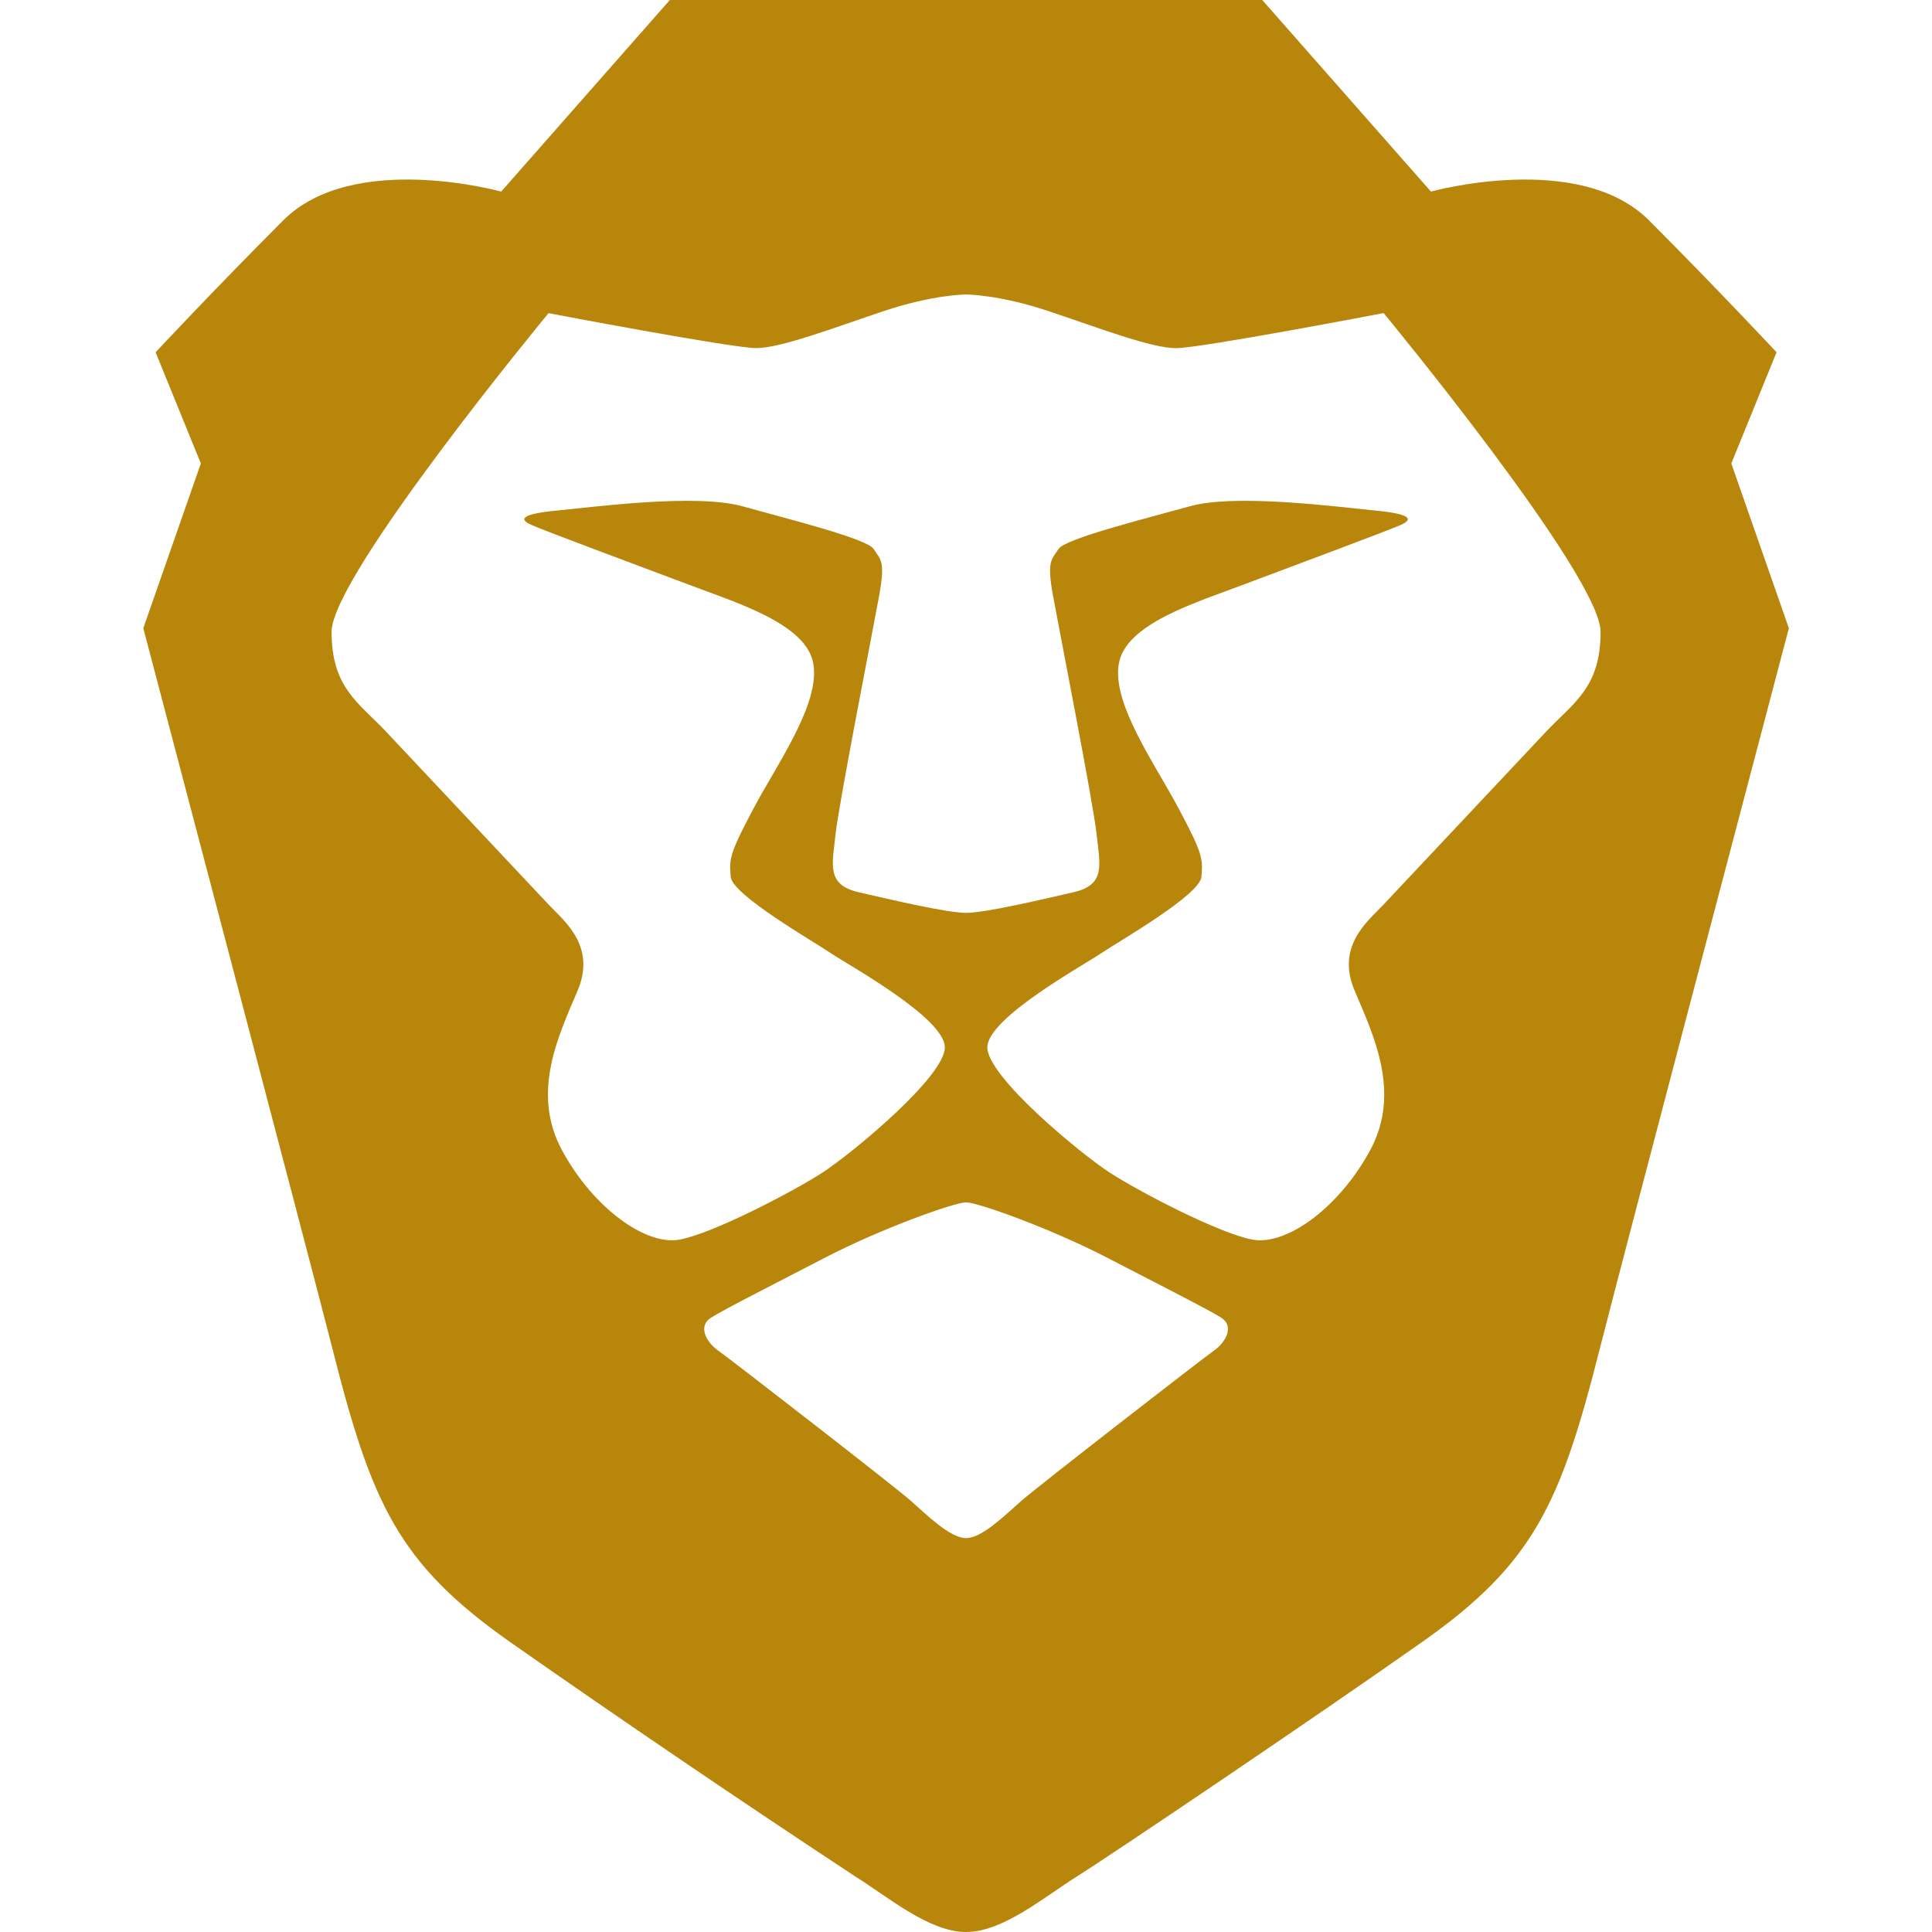
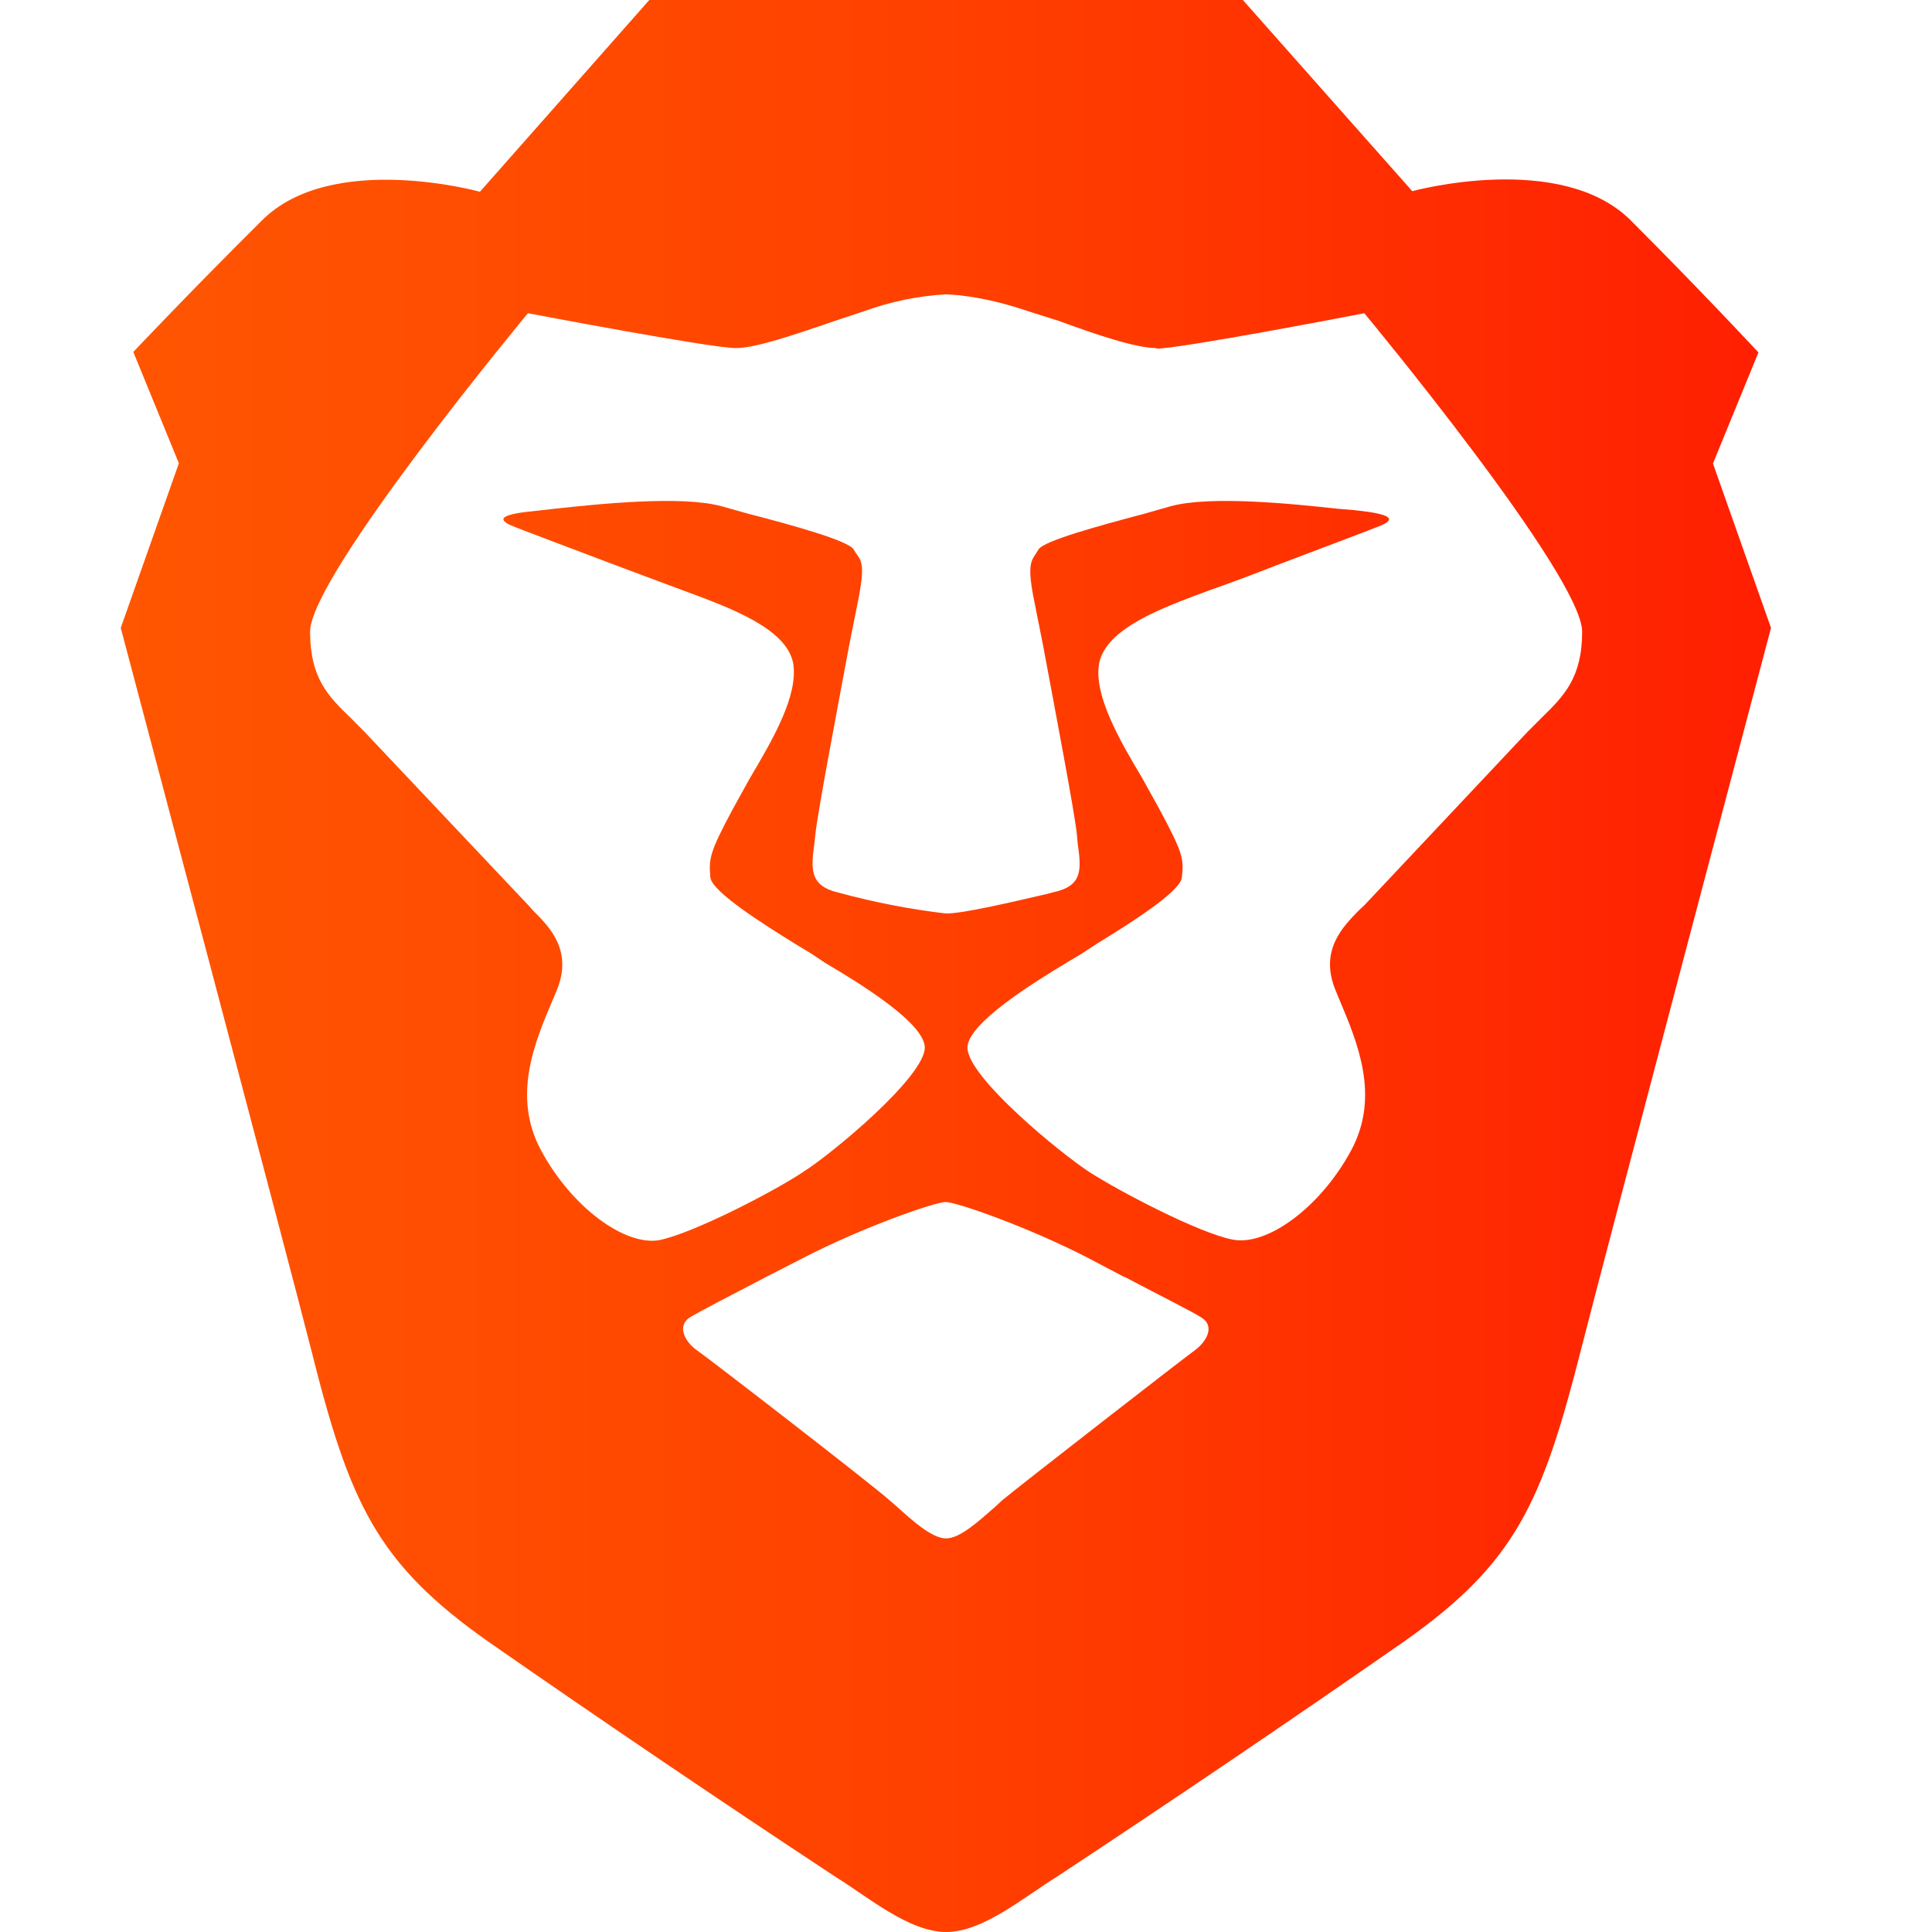
- <svg xmlns="http://www.w3.org/2000/svg" fill="#B8860B" role="img" viewBox="0 0 24 24">
-   <path d="M15.68 0l2.096 2.38s1.84-.512 2.709.358c.868.87 1.584 1.638 1.584 1.638l-.562 1.381.715 2.047s-2.104 7.98-2.35 8.955c-.486 1.919-.818 2.66-2.198 3.633-1.38.972-3.884 2.66-4.293 2.916-.409.256-.92.692-1.38.692-.46 0-.97-.436-1.38-.692a185.796 185.796 0 01-4.293-2.916c-1.38-.973-1.712-1.714-2.197-3.633-.247-.975-2.351-8.955-2.351-8.955l.715-2.047-.562-1.381s.716-.768 1.585-1.638c.868-.87 2.708-.358 2.708-.358L8.321 0h7.36zm-3.679 14.936c-.14 0-1.038.317-1.758.69-.72.373-1.242.637-1.409.742-.167.104-.065.301.087.409.152.107 2.194 1.69 2.393 1.866.198.175.489.464.687.464.198 0 .49-.29.688-.464.198-.175 2.24-1.759 2.392-1.866.152-.108.254-.305.087-.41-.167-.104-.689-.368-1.41-.741-.72-.373-1.617-.69-1.757-.69zm0-11.278s-.409.001-1.022.206-1.278.46-1.584.46c-.307 0-2.581-.434-2.581-.434S4.119 7.152 4.119 7.849c0 .697.339.881.68 1.243l2.02 2.149c.192.203.59.511.356 1.066-.235.555-.58 1.26-.196 1.977.384.716 1.042 1.194 1.464 1.115.421-.08 1.412-.598 1.776-.834.364-.237 1.518-1.19 1.518-1.554 0-.365-1.193-1.02-1.413-1.168-.22-.15-1.226-.725-1.247-.95-.02-.227-.012-.293.284-.851.297-.559.831-1.304.742-1.8-.089-.495-.95-.753-1.565-.986-.615-.232-1.799-.671-1.947-.74-.148-.068-.11-.133.339-.175.448-.043 1.719-.212 2.292-.052.573.16 1.552.403 1.632.532.079.13.149.134.067.579-.081.445-.5 2.581-.541 2.96-.04.38-.12.63.288.724.409.094 1.097.256 1.333.256s.924-.162 1.333-.256c.408-.093.329-.344.288-.723-.04-.38-.46-2.516-.541-2.961-.082-.445-.012-.45.067-.579.08-.129 1.059-.372 1.632-.532.573-.16 1.845.009 2.292.052.449.042.487.107.339.175-.148.069-1.332.508-1.947.74-.615.233-1.476.49-1.565.986-.09.496.445 1.241.742 1.8.297.558.304.624.284.85-.02.226-1.026.802-1.247.95-.22.15-1.413.804-1.413 1.169 0 .364 1.154 1.317 1.518 1.554.364.236 1.355.755 1.776.834.422.079 1.08-.4 1.464-1.115.384-.716.039-1.422-.195-1.977-.235-.555.163-.863.355-1.066l2.02-2.149c.341-.362.68-.546.68-1.243 0-.697-2.695-3.96-2.695-3.96s-2.274.436-2.58.436c-.307 0-.972-.256-1.585-.461-.613-.205-1.022-.206-1.022-.206z" />
+ <svg xmlns="http://www.w3.org/2000/svg" height="1em" style="flex:none;line-height:1" viewBox="0 0 24 24" width="1em">
+   <path d="M17.544 2.375c.017-.005 1.844-.5 2.712.361.872.872 1.588 1.642 1.588 1.642l-.565 1.38v-.003.006-.003L22 7.8c-.014.05-2.112 7.983-2.357 8.954-.488 1.924-.819 2.663-2.202 3.638a212.634 212.634 0 01-4.305 2.917c-.41.252-.92.691-1.383.691-.463 0-.974-.439-1.383-.691a213.099 213.099 0 01-4.306-2.917c-1.383-.975-1.72-1.714-2.2-3.632-.246-.977-2.35-8.904-2.364-8.96l.722-2.045-.566-1.383s.722-.764 1.594-1.63c.866-.872 2.712-.36 2.712-.36L8.066 0h7.373l2.105 2.375zm-5.797 12.557c-.138 0-1.04.318-1.762.691l-.457.234c-.487.253-.823.428-.956.506-.168.108-.066.306.09.414.15.103 2.195 1.684 2.394 1.865l.09.078c.186.168.432.391.607.391.174 0 .415-.223.607-.391l.084-.078c.2-.169 2.244-1.756 2.394-1.865.15-.108.258-.3.09-.408-.133-.084-.475-.253-.956-.506h-.006l-.457-.24c-.722-.373-1.623-.691-1.762-.691zm.006-11.276c-.35.02-.694.092-1.023.211l-.378.126c-.493.169-.969.331-1.21.331-.312 0-2.554-.428-2.584-.433 0 0-2.706 3.26-2.706 3.957 0 .577.228.805.504 1.07l.174.175 2.033 2.152.06.067c.204.204.5.498.29.998l-.043.102c-.228.535-.511 1.203-.15 1.876.384.716 1.046 1.19 1.467 1.118.42-.084 1.419-.601 1.78-.841.367-.229 1.52-1.19 1.521-1.551 0-.307-.829-.812-1.238-1.053l-.18-.12-.199-.12c-.367-.229-1.035-.644-1.047-.825-.018-.228-.017-.294.283-.853l.21-.379c.289-.487.602-1.029.536-1.426-.085-.433-.777-.685-1.36-.901l-.21-.078-.613-.229c-.583-.222-1.232-.463-1.34-.511-.145-.073-.11-.132.335-.174l.223-.025c.553-.06 1.582-.168 2.08-.03l.32.09c.564.145 1.25.337 1.316.445l.03.048c.067.09.109.145.037.53l-.121.607c-.15.806-.391 2.069-.421 2.351l-.012.115c-.042.312-.066.529.301.613.438.119.884.206 1.335.259.216 0 .824-.144 1.24-.24l.095-.025c.367-.078.343-.289.3-.602l-.011-.12c-.03-.282-.27-1.54-.42-2.345l-.122-.614c-.072-.384-.024-.439.036-.529l.03-.048c.067-.108.753-.294 1.318-.444l.318-.091c.5-.138 1.528-.03 2.081.03l.216.018c.451.048.493.108.343.18-.11.049-.758.29-1.341.512-.273.108-.547.21-.823.307-.583.216-1.275.468-1.36.907-.066.391.247.939.535 1.42l.21.379c.301.56.308.625.284.854-.012.18-.68.595-1.053.824l-.192.126-.181.108c-.41.247-1.238.758-1.238 1.059 0 .367 1.16 1.316 1.521 1.55.367.235 1.36.758 1.78.836.421.078 1.082-.396 1.467-1.112.36-.673.078-1.335-.15-1.876l-.042-.102c-.21-.5.084-.794.289-1.004l.065-.06 2.02-2.147.181-.181c.271-.265.505-.493.505-1.07 0-.698-2.706-3.957-2.706-3.957-.03.006-2.275.44-2.586.44l.007-.007c-.252 0-.722-.156-1.215-.337l-.379-.12c-.612-.21-1.02-.21-1.022-.21z" fill="url(#lobe-icons-brave-_R_0_)" />
+   <defs>
+     <linearGradient gradientUnits="userSpaceOnUse" id="lobe-icons-brave-_R_0_" x1="1.506" x2="22" y1="24.174" y2="24.174">
+       <stop stop-color="#FF5601" />
+       <stop offset=".5" stop-color="#FF4000" />
+       <stop offset="1" stop-color="#FF1F01" />
+     </linearGradient>
+   </defs>
</svg>
